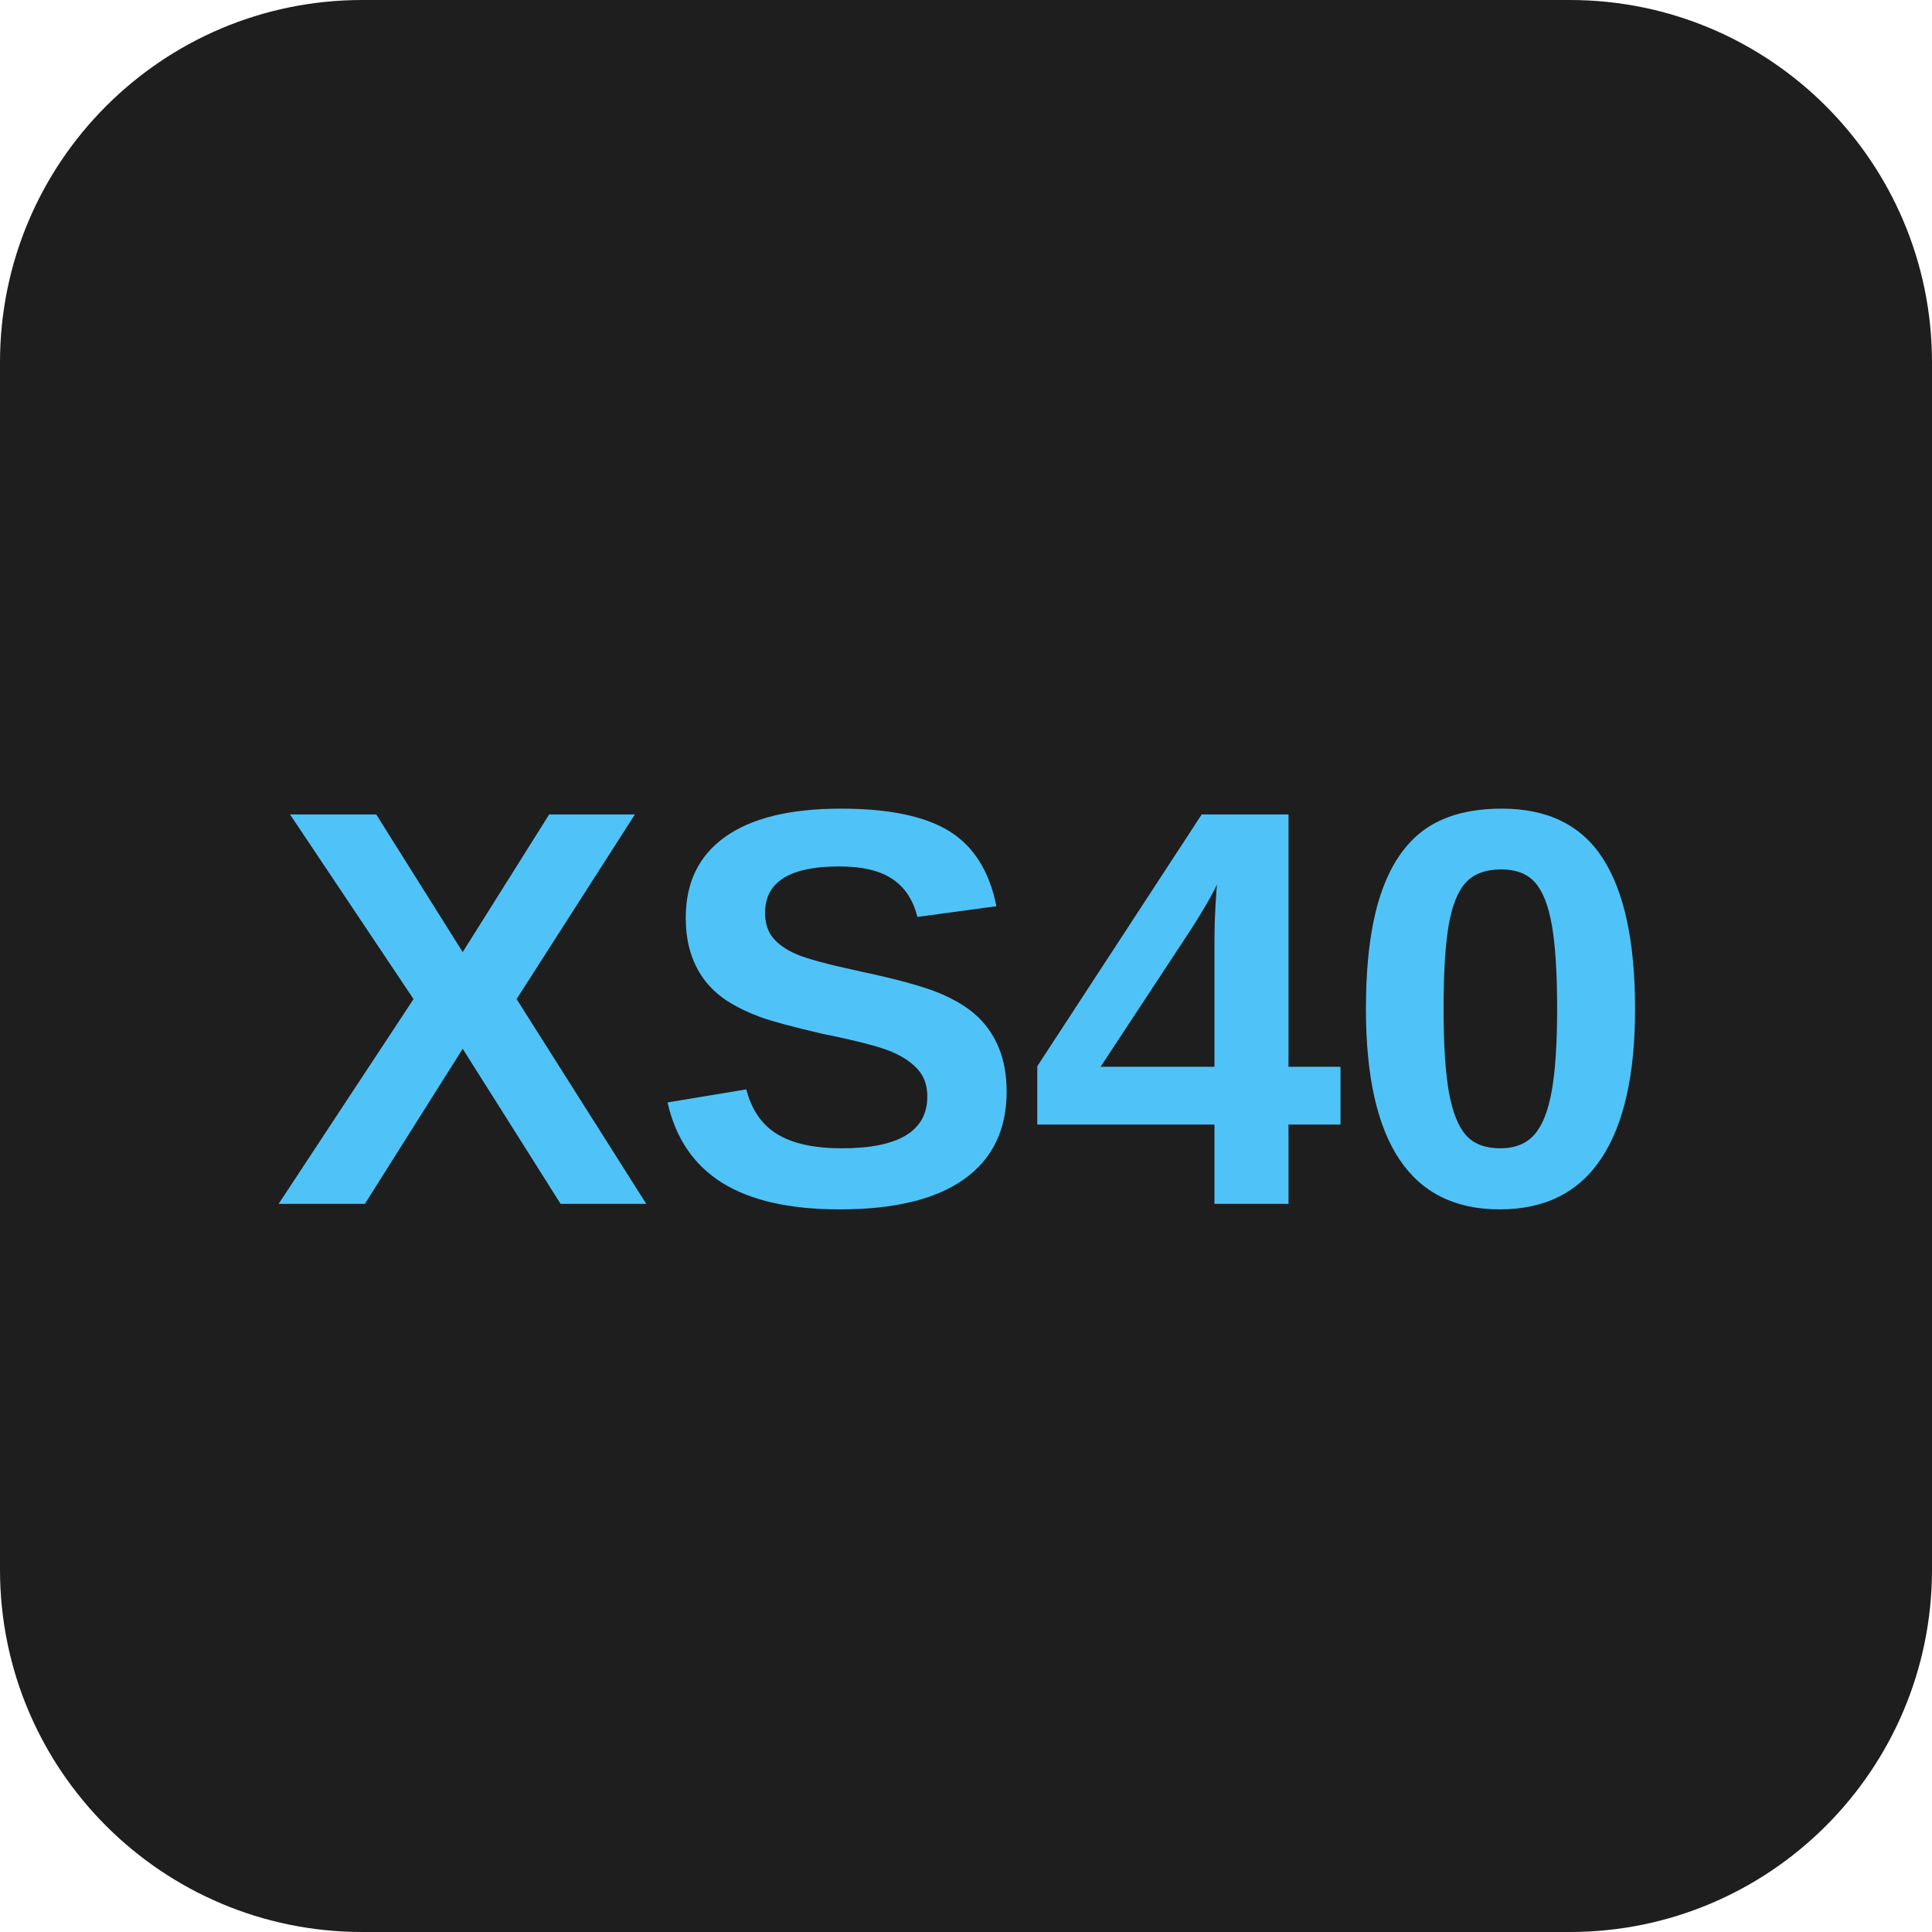
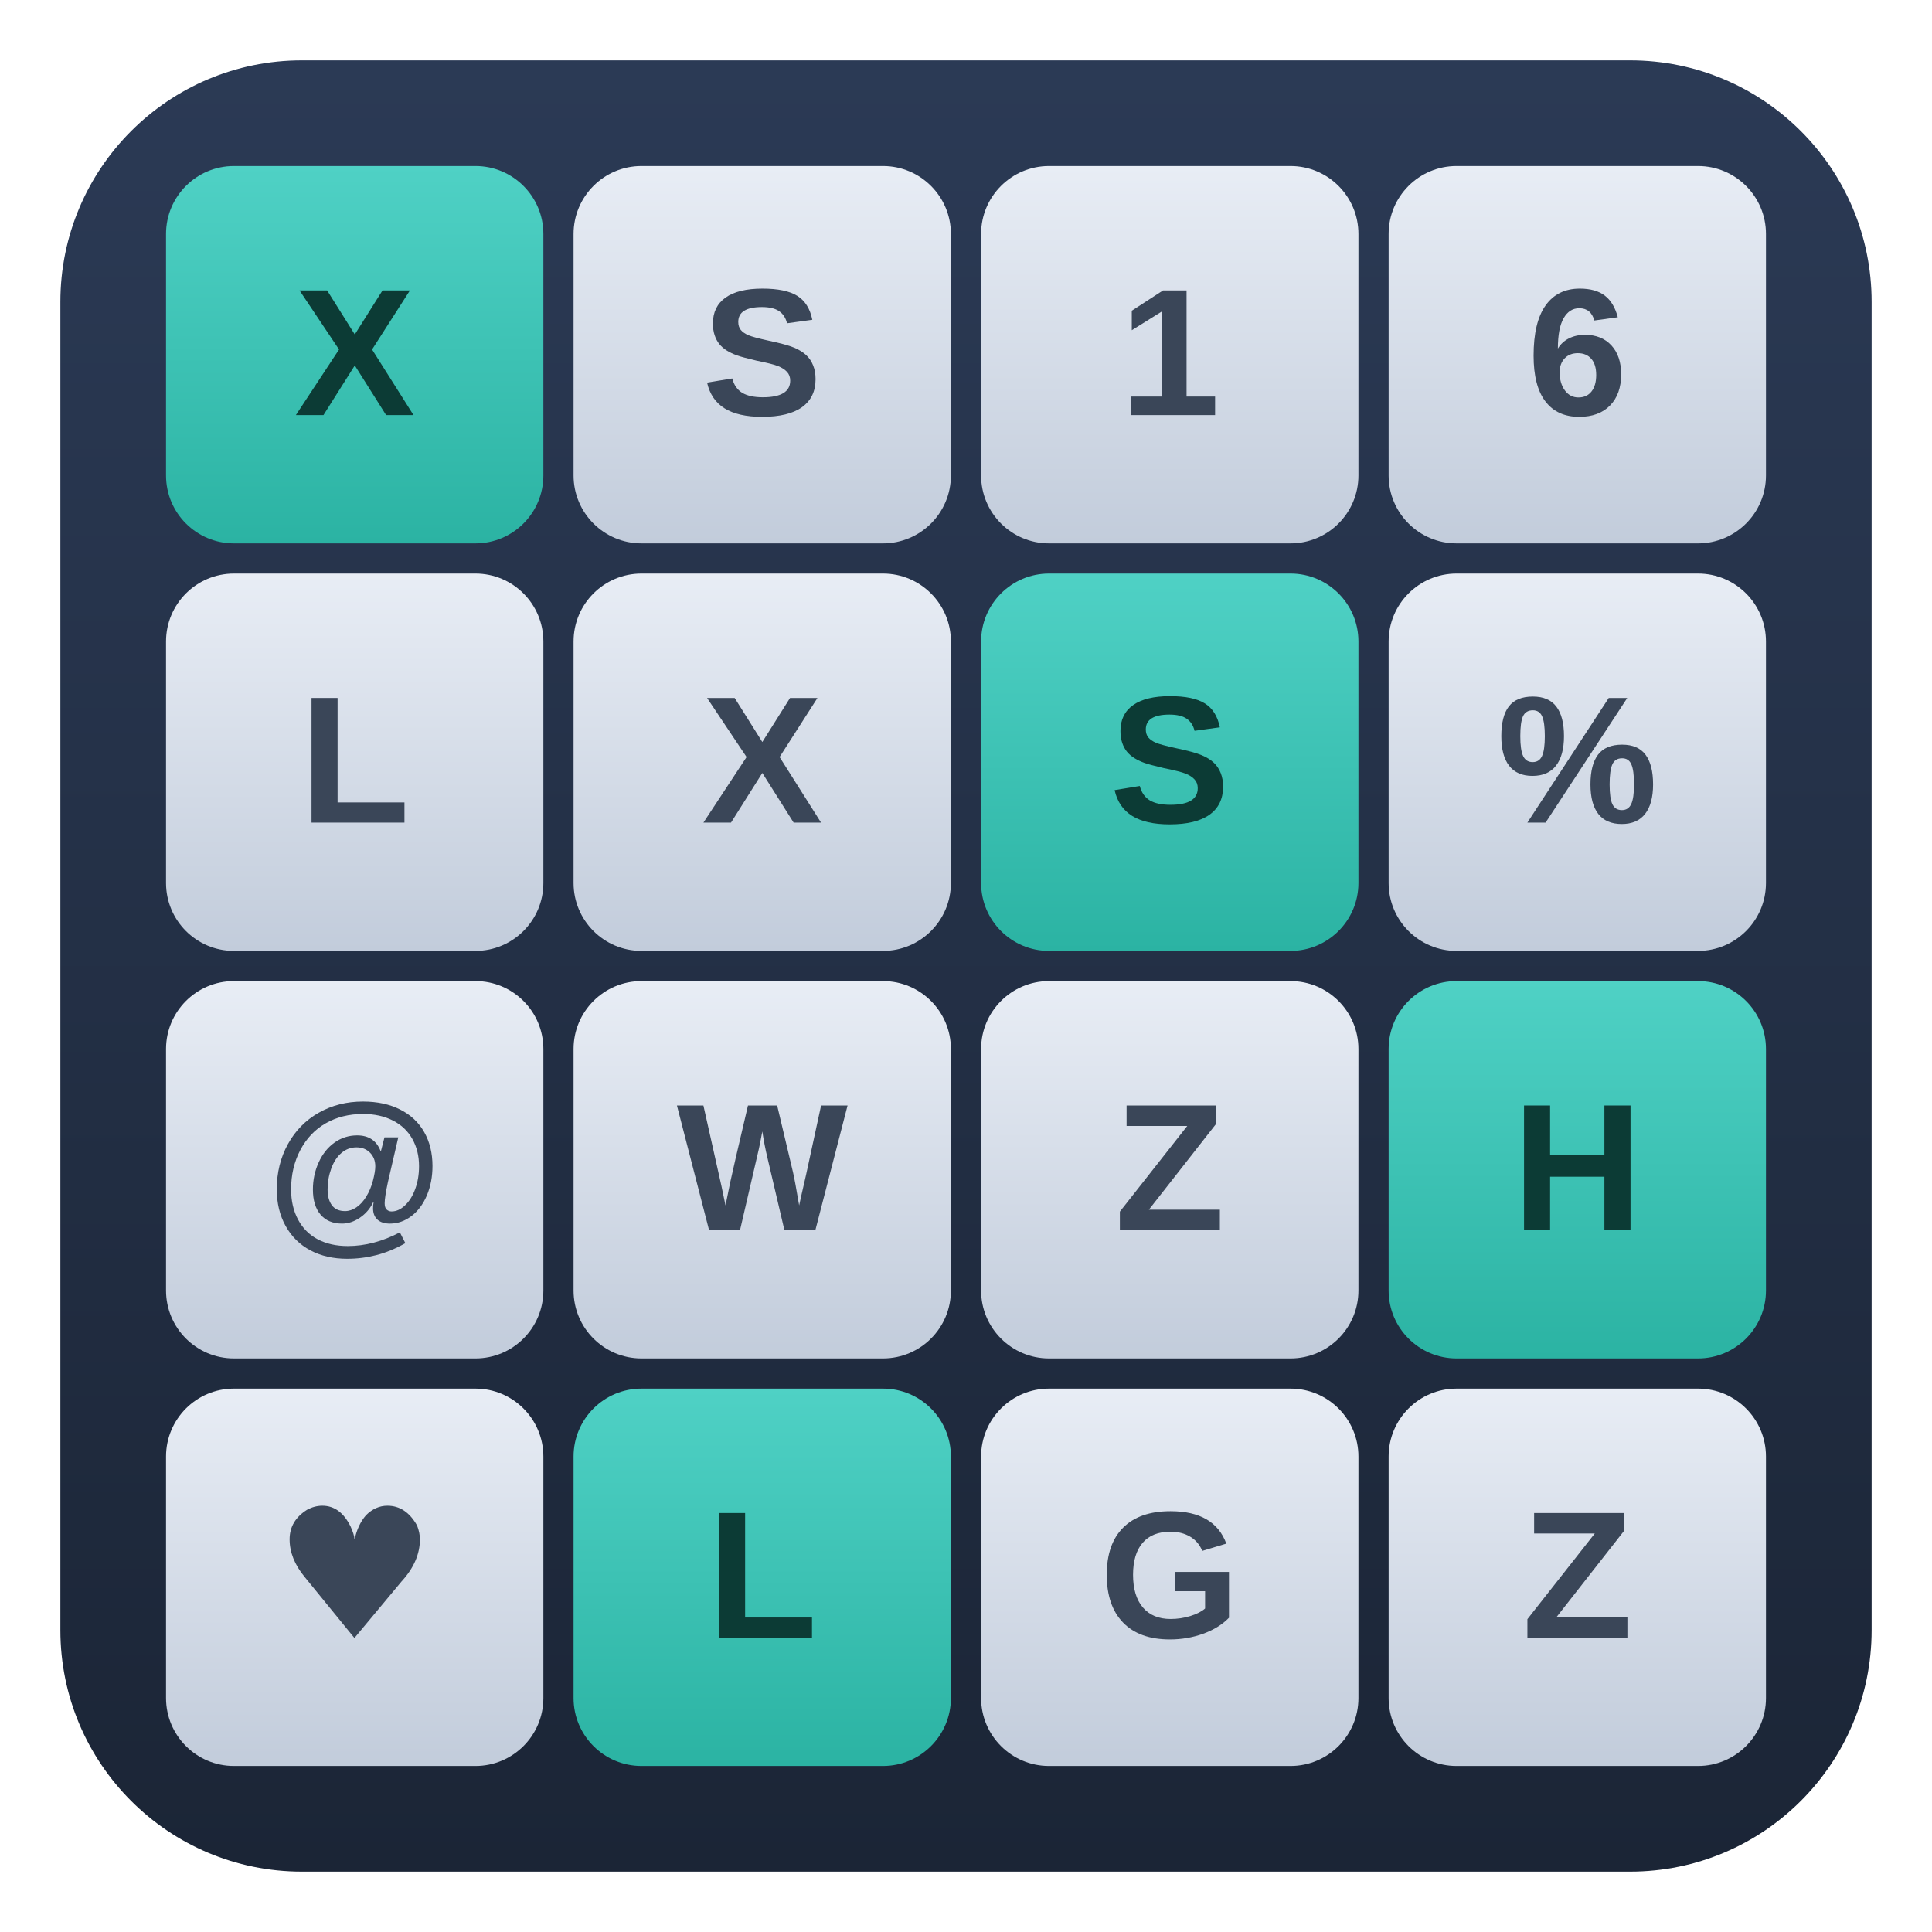
<svg xmlns="http://www.w3.org/2000/svg" width="512" height="512" viewBox="0 0 512 512">
-   <rect width="512" height="512" rx="96" fill="#1e1e1e" />
-   <text x="50%" y="54%" text-anchor="middle" dominant-baseline="middle" font-family="Arial, Helvetica, sans-serif" font-size="150" font-weight="700" fill="#4fc3f7">XS40</text>
+   <defs>
+     <linearGradient id="board" x1="0" y1="0" x2="0" y2="1">
+       <stop offset="0" stop-color="#2b3a55" />
+       <stop offset="1" stop-color="#1b2536" />
+     </linearGradient>
+     <linearGradient id="key" x1="0" y1="0" x2="0" y2="1">
+       <stop offset="0" stop-color="#e8edf5" />
+       <stop offset="1" stop-color="#c2ccdb" />
+     </linearGradient>
+     <linearGradient id="keyHi" x1="0" y1="0" x2="0" y2="1">
+       <stop offset="0" stop-color="#4fd1c5" />
+       <stop offset="1" stop-color="#2bb3a3" />
+     </linearGradient>
+   </defs>
+   <rect x="16" y="16" width="480" height="480" rx="64" ry="64" fill="url(#board)" />
+   <g font-family="Arial, 'Segoe UI', sans-serif" font-weight="700" text-anchor="middle">
+     <rect x="44" y="44" width="100" height="100" rx="18" fill="url(#keyHi)" />
+     <rect x="152" y="44" width="100" height="100" rx="18" fill="url(#key)" />
+     <rect x="260" y="44" width="100" height="100" rx="18" fill="url(#key)" />
+     <rect x="368" y="44" width="100" height="100" rx="18" fill="url(#key)" />
+     <rect x="44" y="152" width="100" height="100" rx="18" fill="url(#key)" />
+     <rect x="152" y="152" width="100" height="100" rx="18" fill="url(#key)" />
+     <rect x="260" y="152" width="100" height="100" rx="18" fill="url(#keyHi)" />
+     <rect x="368" y="152" width="100" height="100" rx="18" fill="url(#key)" />
+     <rect x="44" y="260" width="100" height="100" rx="18" fill="url(#key)" />
+     <rect x="152" y="260" width="100" height="100" rx="18" fill="url(#key)" />
+     <rect x="260" y="260" width="100" height="100" rx="18" fill="url(#key)" />
+     <rect x="368" y="260" width="100" height="100" rx="18" fill="url(#keyHi)" />
+     <rect x="44" y="368" width="100" height="100" rx="18" fill="url(#key)" />
+     <rect x="152" y="368" width="100" height="100" rx="18" fill="url(#keyHi)" />
+     <rect x="260" y="368" width="100" height="100" rx="18" fill="url(#key)" />
+     <rect x="368" y="368" width="100" height="100" rx="18" fill="url(#key)" />
+     <text x="94.0" y="110.0" font-size="48" fill="#0c3b35">X</text>
+     <text x="202.0" y="110.0" font-size="48" fill="#3a4658">S</text>
+     <text x="310.0" y="110.0" font-size="48" fill="#3a4658">1</text>
+     <text x="418.0" y="110.0" font-size="48" fill="#3a4658">6</text>
+     <text x="94.0" y="218.0" font-size="48" fill="#3a4658">L</text>
+     <text x="202.0" y="218.0" font-size="48" fill="#3a4658">X</text>
+     <text x="310.0" y="218.0" font-size="48" fill="#0c3b35">S</text>
+     <text x="418.0" y="218.0" font-size="48" fill="#3a4658">%</text>
+     <text x="94.0" y="326.0" font-size="48" fill="#3a4658">@</text>
+     <text x="202.0" y="326.0" font-size="48" fill="#3a4658">W</text>
+     <text x="310.0" y="326.0" font-size="48" fill="#3a4658">Z</text>
+     <text x="418.0" y="326.0" font-size="48" fill="#0c3b35">H</text>
+     <text x="94.0" y="434.0" font-size="48" fill="#3a4658">♥️</text>
+     <text x="202.0" y="434.0" font-size="48" fill="#0c3b35">L</text>
+     <text x="310.0" y="434.0" font-size="48" fill="#3a4658">G</text>
+     <text x="418.0" y="434.0" font-size="48" fill="#3a4658">Z</text>
+   </g>
</svg>
